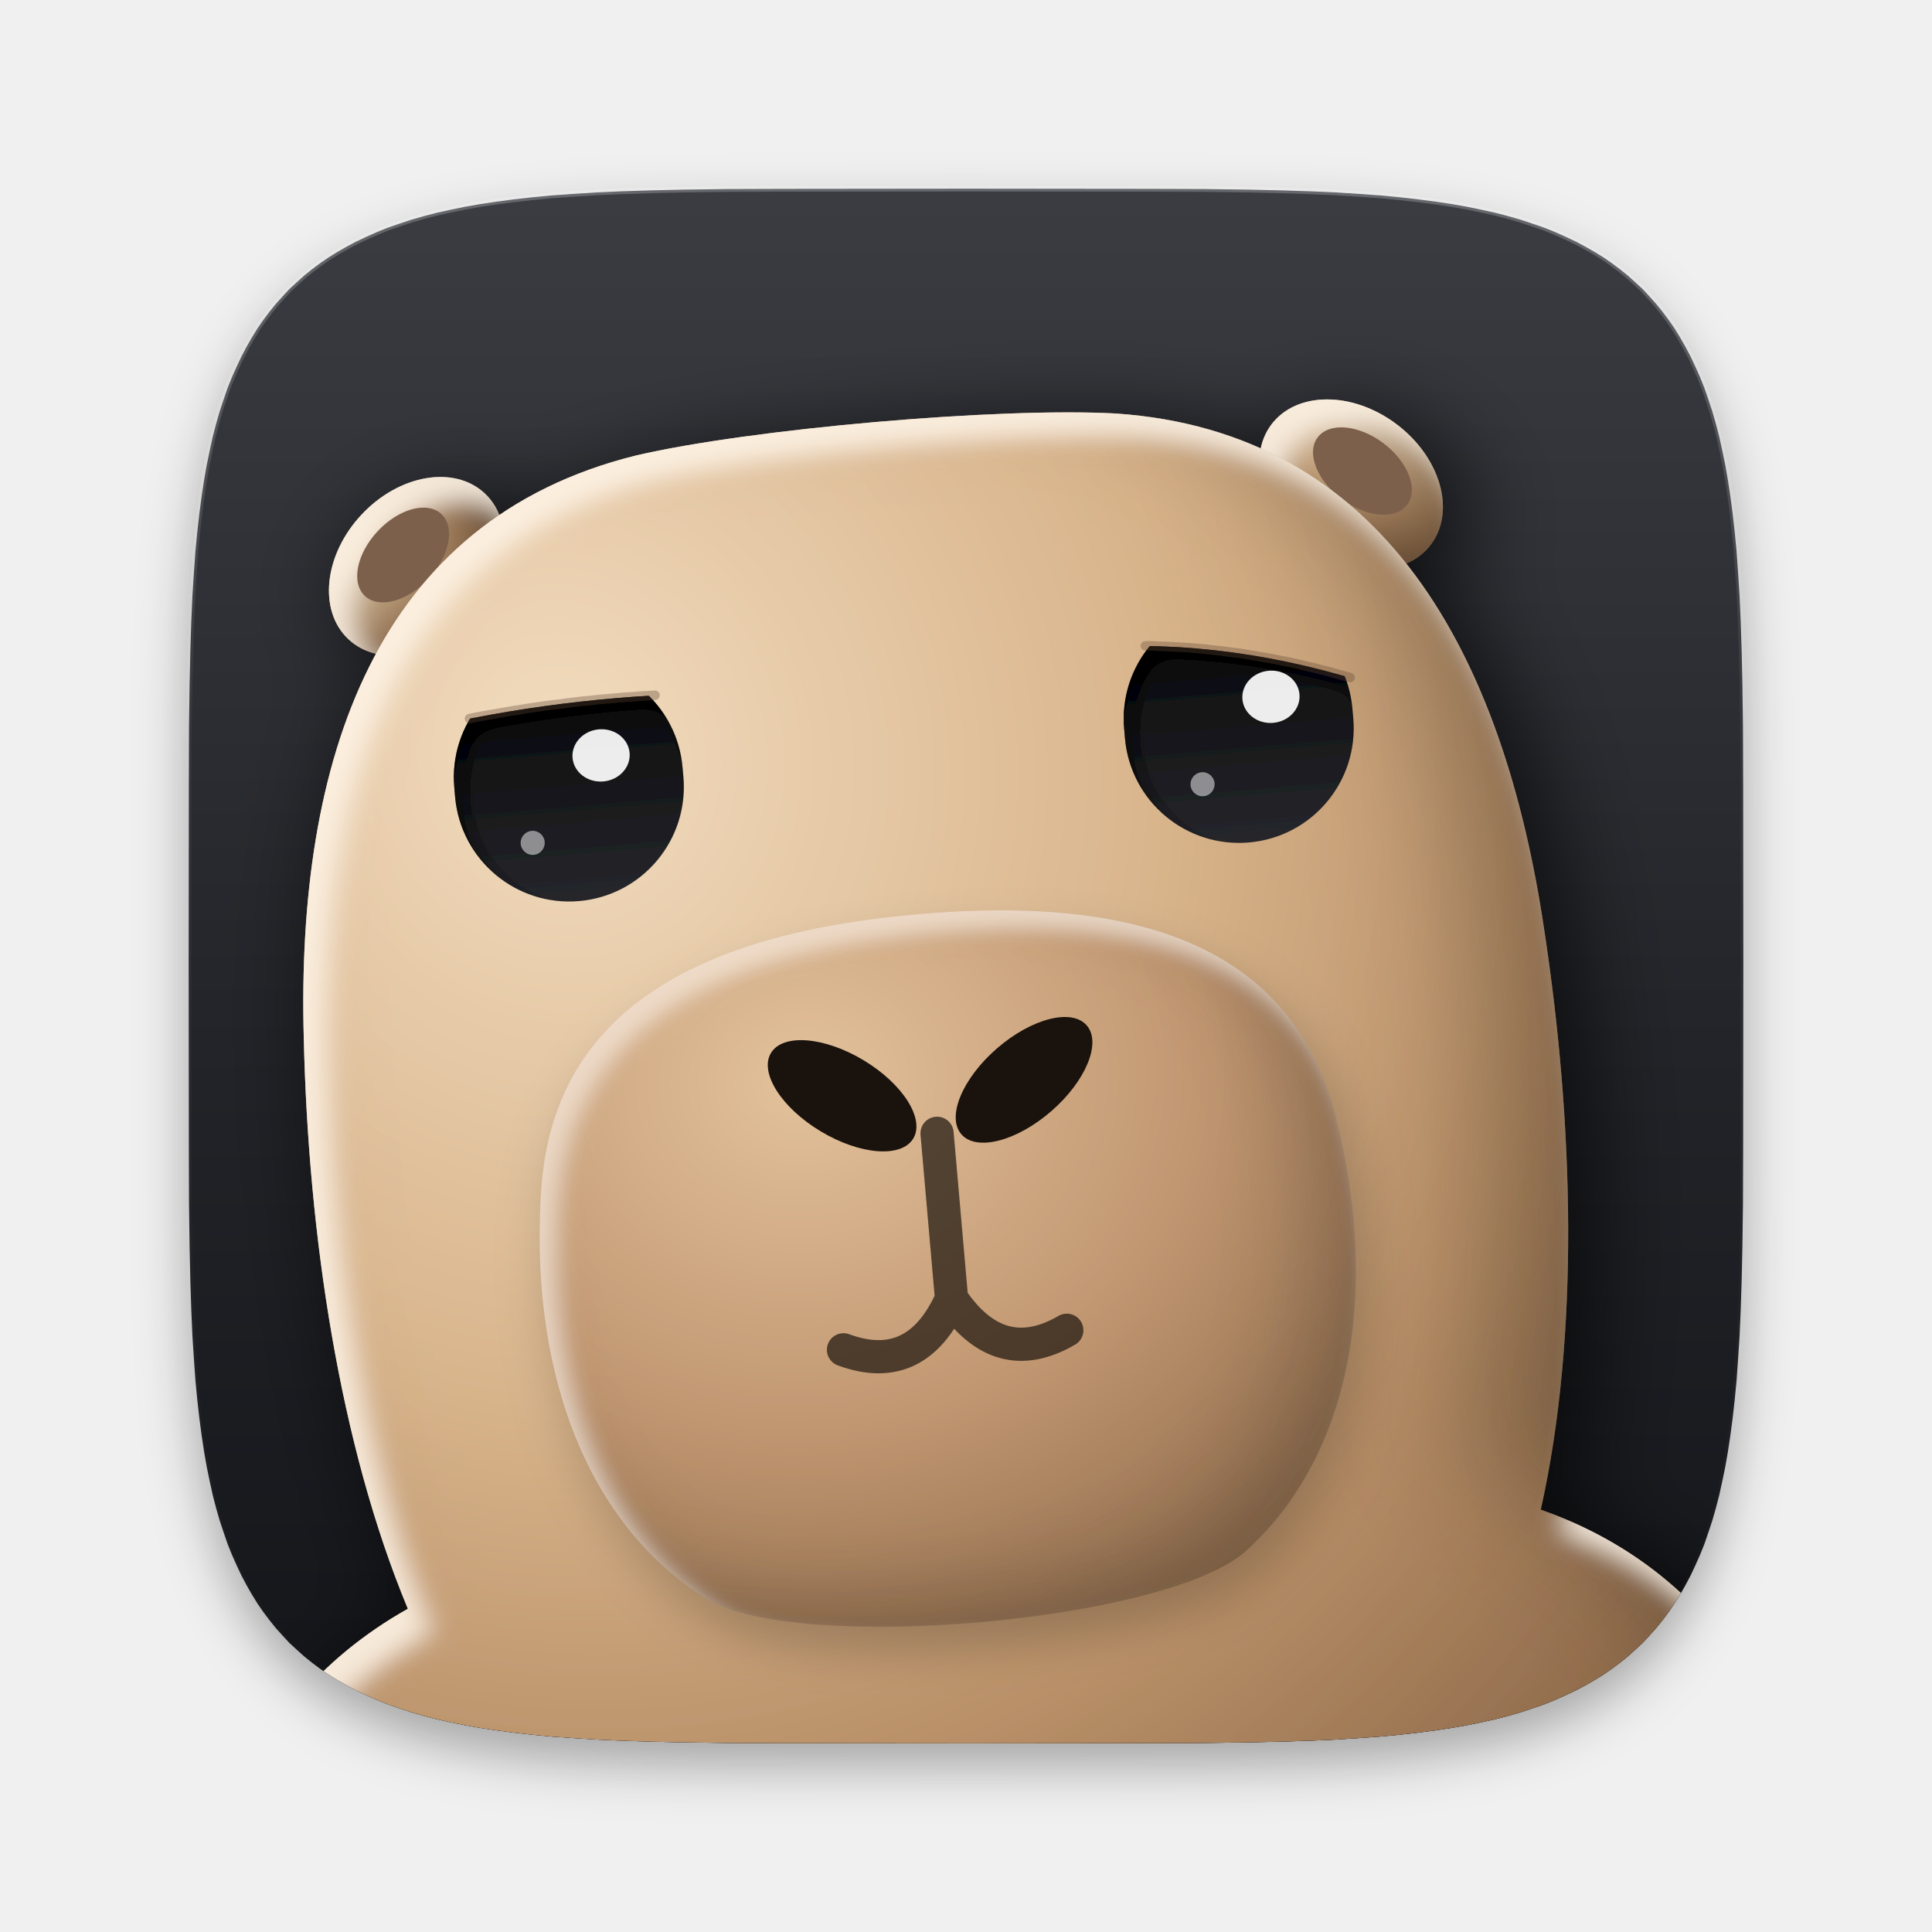
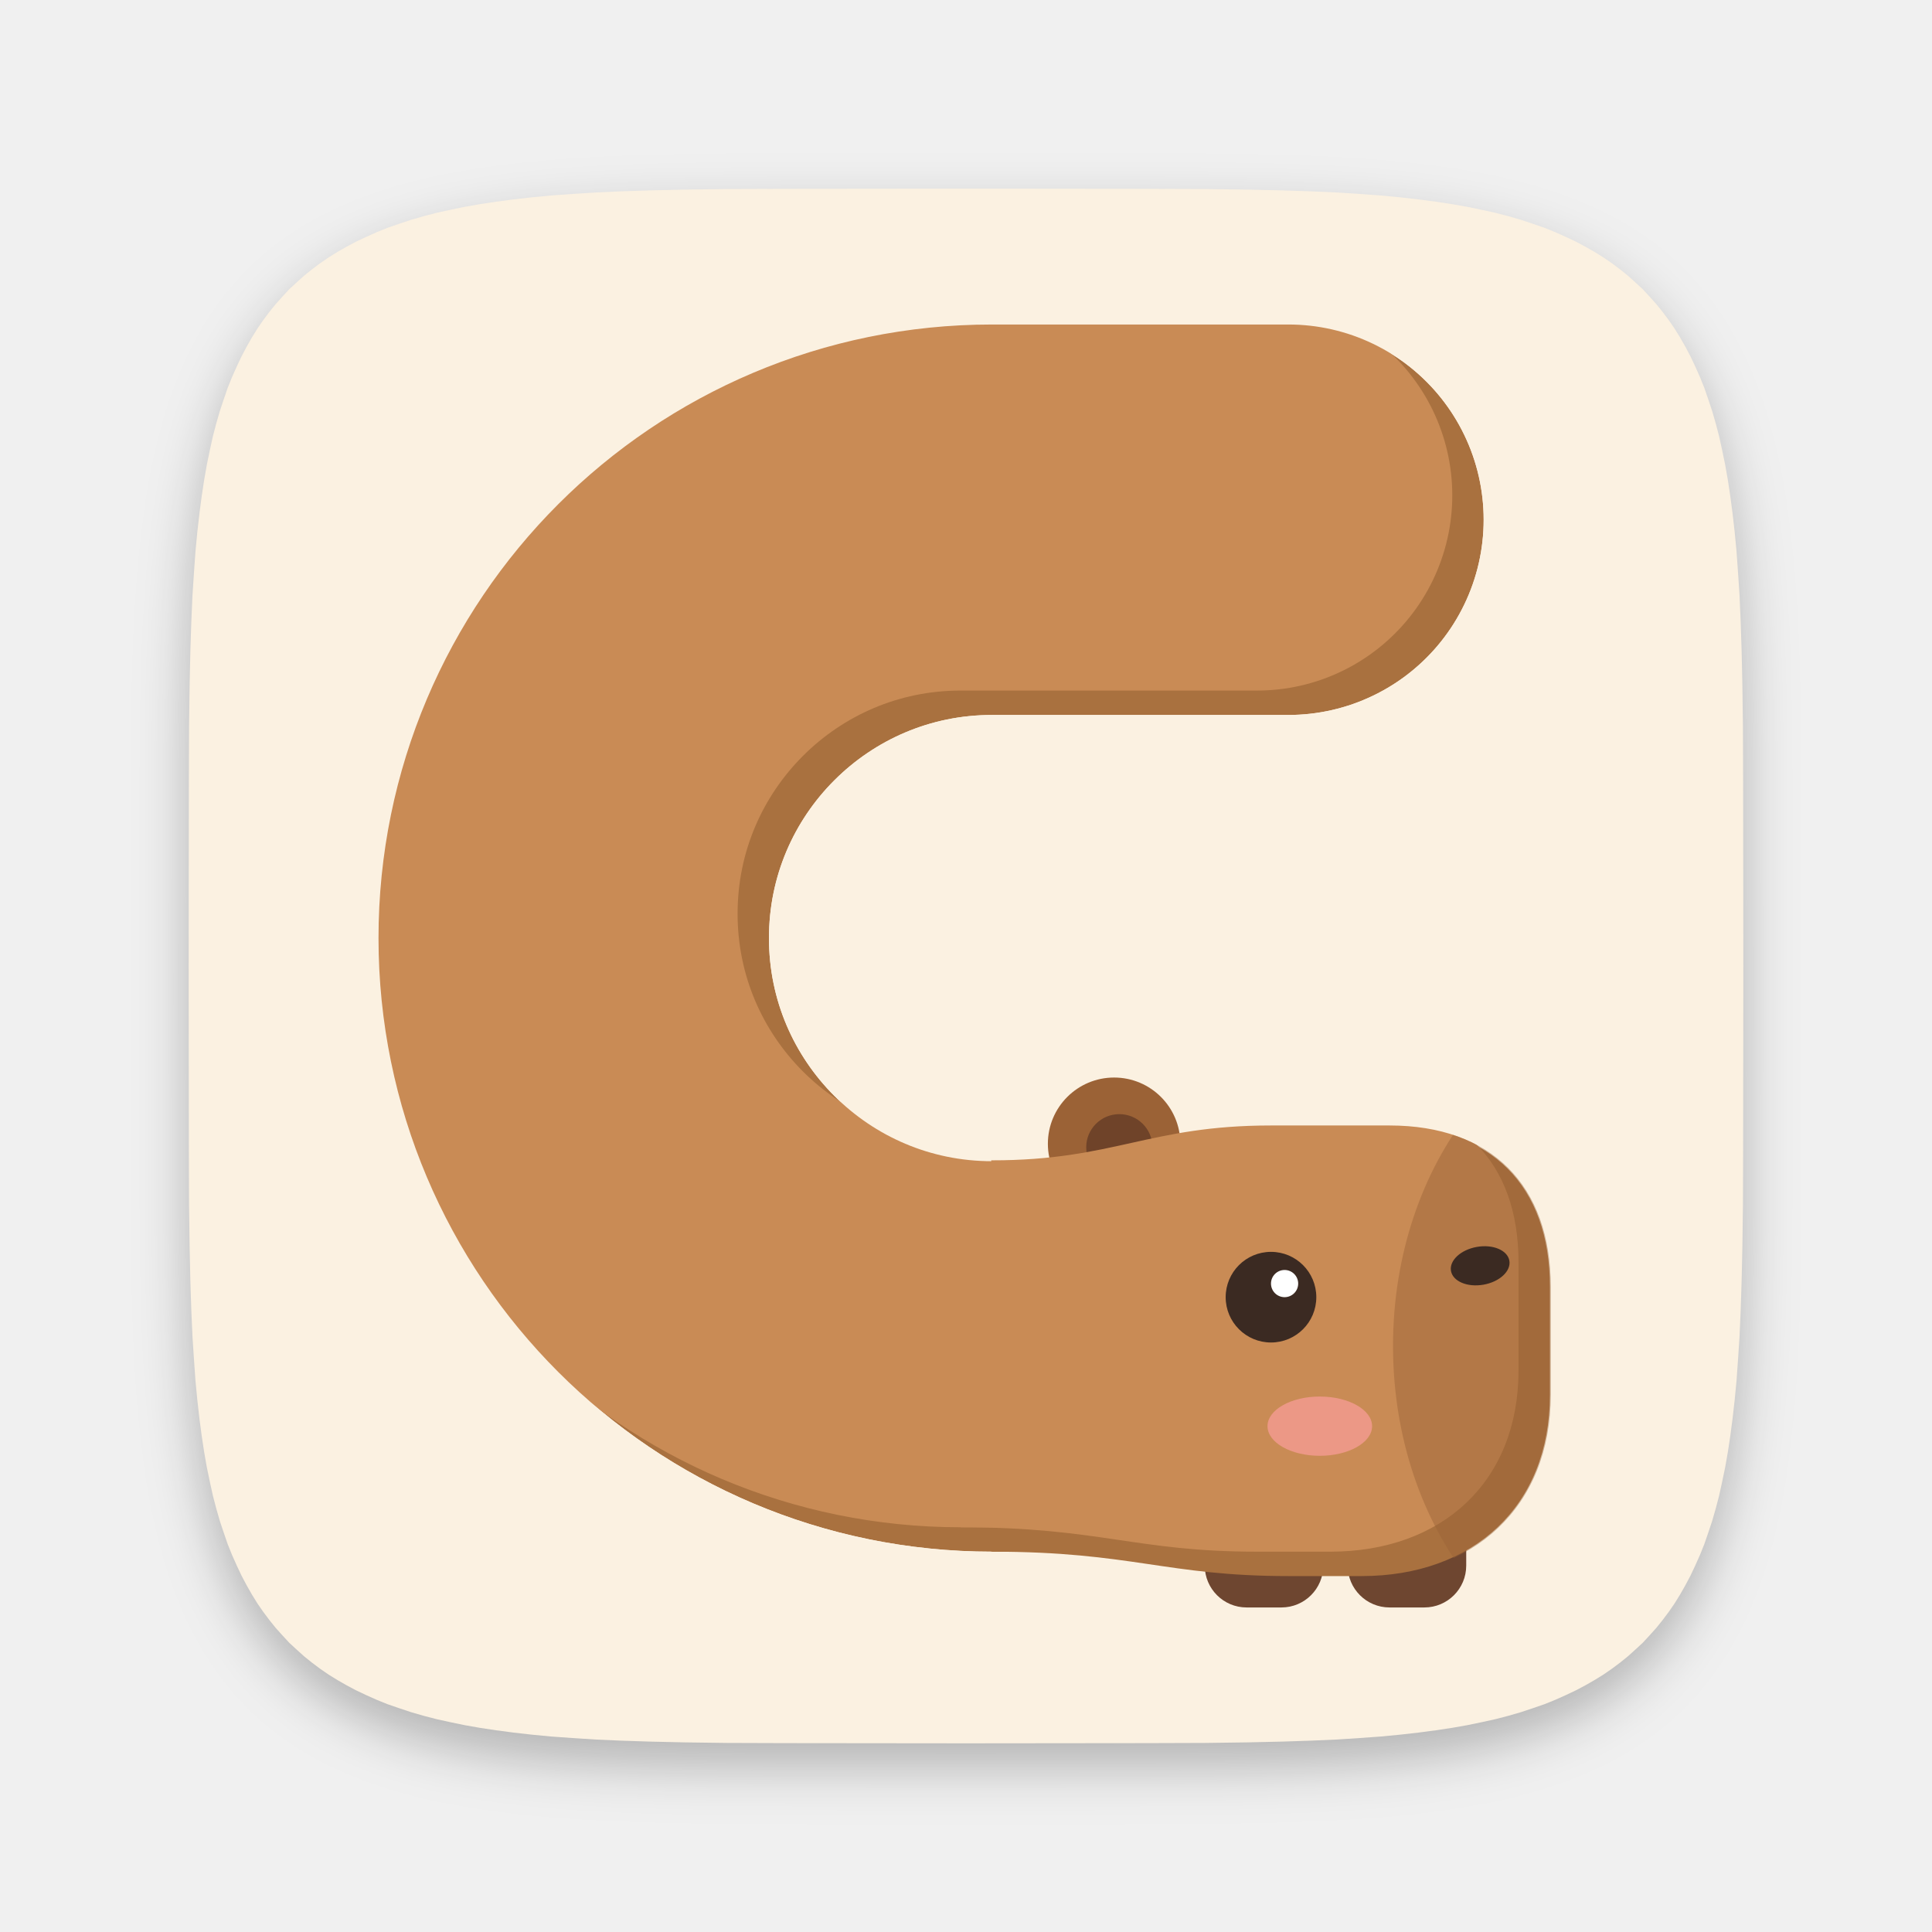
- <svg xmlns="http://www.w3.org/2000/svg" viewBox="0 0 1024 1024" width="1024" height="1024">
+ <svg xmlns="http://www.w3.org/2000/svg" width="1024" height="1024" viewBox="0 0 1024 1024">
  <defs>
    <filter id="tileDrop" x="-10%" y="-10%" width="120%" height="125%">
      <feGaussianBlur stdDeviation="14" />
    </filter>
    <path id="squircle" d="M924.0 512.0 L923.9 608.0 L923.8 638.6 L923.5 660.9 L923.1 679.0 L922.6 694.5 L922.0 708.2 L921.2 720.5 L920.4 731.8 L919.4 742.2 L918.3 751.9 L917.1 761.0 L915.8 769.6 L914.4 777.6 L912.8 785.3 L911.2 792.6 L909.4 799.5 L907.5 806.1 L905.4 812.4 L903.3 818.5 L901.0 824.2 L898.5 829.8 L896.0 835.1 L893.3 840.2 L890.5 845.1 L887.6 849.8 L884.5 854.3 L881.2 858.7 L877.9 862.8 L874.3 866.8 L870.7 870.7 L866.8 874.3 L862.8 877.9 L858.7 881.2 L854.3 884.5 L849.8 887.6 L845.1 890.5 L840.2 893.3 L835.1 896.0 L829.8 898.5 L824.2 901.0 L818.5 903.3 L812.4 905.4 L806.1 907.5 L799.5 909.4 L792.6 911.2 L785.3 912.8 L777.6 914.4 L769.6 915.8 L761.0 917.1 L751.9 918.3 L742.2 919.4 L731.8 920.4 L720.5 921.2 L708.2 922.0 L694.5 922.6 L679.0 923.1 L660.9 923.5 L638.6 923.8 L608.0 923.9 L512.0 924.0 L416.0 923.9 L385.4 923.8 L363.1 923.5 L345.0 923.1 L329.5 922.6 L315.8 922.0 L303.5 921.2 L292.2 920.4 L281.8 919.4 L272.1 918.3 L263.0 917.1 L254.4 915.8 L246.4 914.4 L238.7 912.8 L231.4 911.2 L224.5 909.4 L217.9 907.5 L211.6 905.4 L205.5 903.3 L199.8 901.0 L194.2 898.5 L188.9 896.0 L183.8 893.3 L178.9 890.5 L174.2 887.6 L169.7 884.5 L165.3 881.2 L161.2 877.9 L157.2 874.3 L153.3 870.7 L149.7 866.8 L146.1 862.8 L142.8 858.7 L139.5 854.3 L136.4 849.8 L133.5 845.1 L130.7 840.2 L128.0 835.1 L125.5 829.8 L123.0 824.2 L120.7 818.5 L118.6 812.4 L116.5 806.1 L114.6 799.5 L112.8 792.6 L111.2 785.3 L109.6 777.6 L108.2 769.6 L106.9 761.0 L105.7 751.9 L104.6 742.2 L103.6 731.8 L102.8 720.5 L102.0 708.2 L101.4 694.5 L100.9 679.0 L100.5 660.9 L100.2 638.6 L100.1 608.0 L100.0 512.0 L100.1 416.0 L100.2 385.4 L100.5 363.1 L100.9 345.0 L101.4 329.5 L102.0 315.8 L102.8 303.5 L103.6 292.2 L104.6 281.8 L105.7 272.1 L106.9 263.0 L108.2 254.4 L109.6 246.4 L111.2 238.7 L112.8 231.4 L114.6 224.5 L116.5 217.9 L118.6 211.6 L120.7 205.5 L123.0 199.8 L125.5 194.2 L128.0 188.9 L130.7 183.8 L133.5 178.9 L136.4 174.2 L139.5 169.7 L142.8 165.3 L146.1 161.2 L149.7 157.2 L153.3 153.3 L157.2 149.7 L161.2 146.1 L165.3 142.8 L169.7 139.5 L174.2 136.4 L178.9 133.5 L183.8 130.7 L188.9 128.0 L194.2 125.5 L199.8 123.0 L205.5 120.7 L211.6 118.6 L217.9 116.5 L224.5 114.6 L231.4 112.8 L238.7 111.2 L246.4 109.6 L254.4 108.2 L263.0 106.9 L272.1 105.7 L281.8 104.6 L292.2 103.6 L303.5 102.8 L315.8 102.0 L329.5 101.4 L345.0 100.9 L363.1 100.5 L385.4 100.2 L416.0 100.1 L512.0 100.0 L608.0 100.1 L638.6 100.2 L660.9 100.5 L679.0 100.9 L694.5 101.4 L708.2 102.0 L720.5 102.8 L731.8 103.6 L742.2 104.6 L751.9 105.7 L761.0 106.9 L769.6 108.2 L777.6 109.6 L785.3 111.2 L792.6 112.8 L799.5 114.6 L806.1 116.5 L812.4 118.6 L818.5 120.7 L824.2 123.0 L829.8 125.5 L835.1 128.0 L840.2 130.7 L845.1 133.5 L849.8 136.4 L854.3 139.5 L858.7 142.8 L862.8 146.1 L866.8 149.7 L870.7 153.3 L874.3 157.2 L877.9 161.2 L881.2 165.3 L884.5 169.7 L887.6 174.2 L890.5 178.9 L893.3 183.8 L896.0 188.9 L898.5 194.2 L901.0 199.8 L903.3 205.5 L905.4 211.6 L907.5 217.9 L909.4 224.5 L911.2 231.4 L912.8 238.7 L914.4 246.4 L915.8 254.4 L917.1 263.0 L918.3 272.1 L919.4 281.8 L920.4 292.2 L921.2 303.5 L922.0 315.8 L922.6 329.5 L923.1 345.0 L923.5 363.1 L923.8 385.4 L923.9 416.0 Z" />
    <clipPath id="clip">
      <use href="#squircle" />
    </clipPath>
-     <linearGradient id="bg" x1="0" y1="0" x2="0" y2="1">
-       <stop offset="0" stop-color="#3a3c42" />
-       <stop offset="0.55" stop-color="#232429" />
-       <stop offset="1" stop-color="#141519" />
-     </linearGradient>
-     <linearGradient id="rim" x1="0" y1="0" x2="0" y2="1">
-       <stop offset="0" stop-color="#fff" stop-opacity="0.22" />
-       <stop offset="0.35" stop-color="#fff" stop-opacity="0.04" />
-       <stop offset="1" stop-color="#fff" stop-opacity="0" />
-     </linearGradient>
-     <radialGradient id="body" cx="0.30" cy="0.18" r="0.95">
-       <stop offset="0" stop-color="#f2dcbf" />
-       <stop offset="0.38" stop-color="#d8b48b" />
-       <stop offset="0.62" stop-color="#b88f67" />
-       <stop offset="0.86" stop-color="#8c6849" />
-       <stop offset="1" stop-color="#5e4533" />
-     </radialGradient>
-     <radialGradient id="muzzle" cx="0.34" cy="0.22" r="0.9">
-       <stop offset="0" stop-color="#e3c29c" />
-       <stop offset="0.55" stop-color="#c09670" />
-       <stop offset="1" stop-color="#8d6a4b" />
-     </radialGradient>
-     <linearGradient id="eye" x1="0" y1="0" x2="0" y2="1">
-       <stop offset="0" stop-color="#050506" />
-       <stop offset="1" stop-color="#26272c" />
-     </linearGradient>
-     <linearGradient id="pad" x1="0" y1="0" x2="0.3" y2="1">
-       <stop offset="0" stop-color="#7f604a" />
-       <stop offset="1" stop-color="#5f4636" />
-     </linearGradient>
-     <radialGradient id="earIn" cx="0.5" cy="0.4" r="0.6">
-       <stop offset="0" stop-color="#7d604b" />
-       <stop offset="1" stop-color="#a8876a" stop-opacity="0.2" />
-     </radialGradient>
-     <filter id="sculpt" x="-20%" y="-20%" width="140%" height="140%">
-       <feGaussianBlur in="SourceAlpha" stdDeviation="30" result="b1" />
-       <feOffset in="b1" dx="-34" dy="-26" result="o1" />
-       <feComposite in="SourceAlpha" in2="o1" operator="out" result="edge1" />
-       <feFlood flood-color="#3b2f26" flood-opacity="0.55" />
-       <feComposite in2="edge1" operator="in" result="shade" />
-       <feGaussianBlur in="SourceAlpha" stdDeviation="6" result="b2" />
-       <feOffset in="b2" dx="10" dy="12" result="o2" />
-       <feComposite in="SourceAlpha" in2="o2" operator="out" result="edge2" />
-       <feFlood flood-color="#fff4e6" flood-opacity="0.85" />
-       <feComposite in2="edge2" operator="in" result="shine" />
-       <feMerge>
-         <feMergeNode in="SourceGraphic" />
-         <feMergeNode in="shade" />
-         <feMergeNode in="shine" />
-       </feMerge>
-     </filter>
-     <filter id="sculptSoft" x="-20%" y="-20%" width="140%" height="140%">
-       <feGaussianBlur in="SourceAlpha" stdDeviation="20" result="b1" />
-       <feOffset in="b1" dx="-20" dy="-16" result="o1" />
-       <feComposite in="SourceAlpha" in2="o1" operator="out" result="edge1" />
-       <feFlood flood-color="#3b2f26" flood-opacity="0.4" />
-       <feComposite in2="edge1" operator="in" result="shade" />
-       <feGaussianBlur in="SourceAlpha" stdDeviation="5" result="b2" />
-       <feOffset in="b2" dx="7" dy="9" result="o2" />
-       <feComposite in="SourceAlpha" in2="o2" operator="out" result="edge2" />
-       <feFlood flood-color="#fff4e6" flood-opacity="0.59" />
-       <feComposite in2="edge2" operator="in" result="shine" />
-       <feMerge>
-         <feMergeNode in="SourceGraphic" />
-         <feMergeNode in="shade" />
-         <feMergeNode in="shine" />
-       </feMerge>
-     </filter>
-     <filter id="cast" x="-20%" y="-20%" width="140%" height="140%">
-       <feGaussianBlur in="SourceAlpha" stdDeviation="22" />
-       <feOffset dx="10" dy="6" />
-       <feComponentTransfer>
-         <feFuncA type="linear" slope="0.7" />
-       </feComponentTransfer>
-     </filter>
-     <filter id="muzzleDrop" x="-20%" y="-20%" width="140%" height="150%">
-       <feGaussianBlur in="SourceAlpha" stdDeviation="12" />
-       <feOffset dx="4" dy="12" />
-       <feComponentTransfer>
-         <feFuncA type="linear" slope="0.2" />
-       </feComponentTransfer>
-     </filter>
-     <linearGradient id="muzzleFade" gradientUnits="userSpaceOnUse" x1="0" y1="500" x2="0" y2="640">
-       <stop offset="0" stop-color="#fff" stop-opacity="0" />
-       <stop offset="1" stop-color="#fff" />
-     </linearGradient>
-     <mask id="muzzleMask" maskUnits="userSpaceOnUse" x="0" y="0" width="1024" height="1100">
-       <rect width="1024" height="1100" fill="url(#muzzleFade)" />
-     </mask>
-     <filter id="softShadow" x="-50%" y="-200%" width="200%" height="500%">
-       <feGaussianBlur stdDeviation="8" />
-     </filter>
-     <filter id="padBlur" x="-30%" y="-50%" width="160%" height="200%">
-       <feGaussianBlur stdDeviation="4" />
-     </filter>
-     <filter id="eyeInset" x="-30%" y="-30%" width="160%" height="160%">
-       <feGaussianBlur in="SourceAlpha" stdDeviation="5" result="b" />
-       <feOffset in="b" dx="4" dy="7" result="o" />
-       <feComposite in="SourceAlpha" in2="o" operator="out" result="e" />
-       <feFlood flood-color="#000" flood-opacity="0.9" />
-       <feComposite in2="e" operator="in" result="s" />
-       <feMerge>
-         <feMergeNode in="SourceGraphic" />
-         <feMergeNode in="s" />
-       </feMerge>
-     </filter>
  </defs>
-   <use class="tile-shadow" href="#squircle" fill="#000" opacity="0.32" transform="translate(0 12)" filter="url(#tileDrop)" />
-   <use href="#squircle" fill="url(#bg)" />
+   <use class="tile-shadow" href="#squircle" fill="#000" opacity="0.26" transform="translate(0 12)" filter="url(#tileDrop)" />
+   <use href="#squircle" fill="#FBF1E1" />
  <g clip-path="url(#clip)">
-     <g transform="translate(512 1040) scale(1.1) translate(-512 -1000) rotate(-5 512 760)">
-       <g fill="#000" filter="url(#cast)">
-         <ellipse cx="286" cy="306" rx="48.1" ry="36.4" transform="rotate(-42 286 306)" />
-         <ellipse cx="738" cy="306" rx="48.1" ry="36.4" transform="rotate(42 738 306)" />
-         <path d="M 104 1110 C 104 936 150 846 238 806 C 212 724 206 622 212 528 C 220 394 268 282 396 262 C 452 254 572 254 628 262 C 756 282 804 394 812 528 C 818 622 812 724 786 806 C 874 846 920 936 920 1110 Z" />
-       </g>
-       <g filter="url(#sculpt)">
-         <g fill="url(#body)">
-           <ellipse cx="286" cy="306" rx="48.1" ry="36.4" transform="rotate(-42 286 306)" />
-           <ellipse cx="738" cy="306" rx="48.1" ry="36.4" transform="rotate(42 738 306)" />
+     <g transform="translate(45.4 -1.7) scale(0.9239)">
+       <path d="M642 860 H710 V900 A24 24 0 0 1 686 924 H666 A24 24 0 0 1 642 900 V860 Z" fill="#6E4630" />
+       <path d="M724 860 H792 V900 A24 24 0 0 1 768 924 H748 A24 24 0 0 1 724 900 V860 Z" fill="#6E4630" />
+       <circle cx="590" cy="658" r="38" fill="#9B6236" />
+       <circle cx="593" cy="660" r="19" fill="#6F4329" />
+       <mask id="c2s" maskUnits="userSpaceOnUse" x="-300" y="-300" width="1624" height="1624">
+         <g fill="#fff" stroke="#fff">
+           <path d="M690 300 L520 300 A240 240 0 0 0 520 780 L560 780" fill="none" stroke="#fff" stroke-width="224" stroke-linecap="round" stroke-linejoin="round" />
+           <path d="M520 668.0 C590 668.0 610 648 680 648 L748 648 C806 648 840 682 840 740 L840 802 C840 866 796 906 732 906 L690 906 C620 906 600 892.0 520 892.0 Z" fill="#fff" />
+         </g>
+       </mask>
+       <g mask="url(#c2s)">
+         <path d="M690 300 L520 300 A240 240 0 0 0 520 780 L560 780" fill="none" stroke="#A9713F" stroke-width="224" stroke-linecap="round" stroke-linejoin="round" />
+         <path d="M520 668.0 C590 668.0 610 648 680 648 L748 648 C806 648 840 682 840 740 L840 802 C840 866 796 906 732 906 L690 906 C620 906 600 892.0 520 892.0 Z" fill="#A9713F" />
+         <g transform="translate(-18 -14)">
+           <path d="M690 300 L520 300 A240 240 0 0 0 520 780 L560 780" fill="none" stroke="#C98B55" stroke-width="224" stroke-linecap="round" stroke-linejoin="round" />
+           <path d="M520 668.0 C590 668.0 610 648 680 648 L748 648 C806 648 840 682 840 740 L840 802 C840 866 796 906 732 906 L690 906 C620 906 600 892.0 520 892.0 Z" fill="#C98B55" />
        </g>
      </g>
-       <ellipse cx="280" cy="300" rx="27" ry="16.8" transform="rotate(-42 280 300)" fill="#7d604b" />
-       <ellipse cx="744" cy="300" rx="27" ry="16.8" transform="rotate(42 744 300)" fill="#7d604b" />
-       <g filter="url(#sculpt)">
-         <path d="M 104 1110 C 104 936 150 846 238 806 C 212 724 206 622 212 528 C 220 394 268 282 396 262 C 452 254 572 254 628 262 C 756 282 804 394 812 528 C 818 622 812 724 786 806 C 874 846 920 936 920 1110 Z" fill="url(#body)" />
+       <mask id="c2sh" maskUnits="userSpaceOnUse" x="-300" y="-300" width="1624" height="1624">
+         <g fill="#fff" stroke="#fff">
+           <path d="M520 668.0 C590 668.0 610 648 680 648 L748 648 C806 648 840 682 840 740 L840 802 C840 866 796 906 732 906 L690 906 C620 906 600 892.0 520 892.0 Z" fill="#fff" />
+         </g>
+       </mask>
+       <g mask="url(#c2sh)">
+         <ellipse cx="900" cy="774" rx="150" ry="190" fill="#9A6236" opacity=".45" />
      </g>
-       <path d="M 512 494 C 620 494 690 526 704 608 C 718 694 698 772 642 814 C 600 844 424 844 382 814 C 326 772 306 694 320 608 C 334 526 404 494 512 494 Z" fill="#000" filter="url(#muzzleDrop)" />
-       <g filter="url(#sculptSoft)">
-         <path d="M 512 494 C 620 494 690 526 704 608 C 718 694 698 772 642 814 C 600 844 424 844 382 814 C 326 772 306 694 320 608 C 334 526 404 494 512 494 Z" fill="url(#muzzle)" />
-       </g>
-       <clipPath id="lids0">
-         <path d="M 419.2 379.2 Q 350.0 374.4 280.8 384.4 L 280.8 531.0 L 419.2 531.0 Z" />
-       </clipPath>
-       <g filter="url(#eyeInset)">
-         <g clip-path="url(#lids0)">
-           <rect x="294.8" y="358.5" width="110.4" height="115.0" rx="55.2" fill="url(#eye)" />
-         </g>
-       </g>
-       <path d="M 395.0 377.9 L 391.5 377.8 L 388.1 377.7 L 384.6 377.7 L 381.1 377.6 L 377.7 377.6 L 374.2 377.6 L 370.8 377.6 L 367.3 377.6 L 363.8 377.7 L 360.4 377.7 L 356.9 377.8 L 353.5 377.9 L 350.0 378.1 L 346.5 378.2 L 343.1 378.3 L 339.6 378.5 L 336.2 378.7 L 332.7 378.9 L 329.2 379.2 L 325.8 379.4 L 322.3 379.7 L 318.9 380.0 L 315.4 380.3 L 311.9 380.6 L 308.5 380.9 L 305.0 381.3" fill="none" stroke="#5e4533" stroke-width="4.6" stroke-linecap="round" stroke-linejoin="round" opacity="0.35" />
-       <ellipse cx="366.6" cy="404.5" rx="13.8" ry="12.6" fill="#fff" opacity="0.92" />
-       <circle cx="330.1" cy="443.6" r="5.8" fill="#fff" opacity="0.5" />
-       <clipPath id="lids1">
-         <path d="M 604.8 373.2 Q 674.0 374.4 743.2 404.4 L 743.2 531.0 L 604.8 531.0 Z" />
-       </clipPath>
-       <g filter="url(#eyeInset)">
-         <g clip-path="url(#lids1)">
-           <rect x="618.8" y="358.5" width="110.4" height="115.0" rx="55.2" fill="url(#eye)" />
-         </g>
-       </g>
-       <path d="M 632.5 374.8 L 635.9 375.1 L 639.4 375.6 L 642.9 376.0 L 646.3 376.5 L 649.8 377.0 L 653.2 377.5 L 656.7 378.1 L 660.2 378.7 L 663.6 379.4 L 667.1 380.1 L 670.5 380.8 L 674.0 381.6 L 677.5 382.3 L 680.9 383.2 L 684.4 384.1 L 687.8 385.0 L 691.3 385.9 L 694.8 386.9 L 698.2 387.9 L 701.7 388.9 L 705.1 390.0 L 708.6 391.2 L 712.1 392.3 L 715.5 393.5 L 719.0 394.7 L 722.4 396.0 L 725.9 397.3 L 729.4 398.6" fill="none" stroke="#5e4533" stroke-width="4.6" stroke-linecap="round" stroke-linejoin="round" opacity="0.35" />
-       <ellipse cx="690.6" cy="404.5" rx="13.8" ry="12.6" fill="#fff" opacity="0.92" />
-       <circle cx="654.1" cy="443.6" r="5.8" fill="#fff" opacity="0.5" />
-       <ellipse cx="468" cy="578" rx="40" ry="20" transform="rotate(36 468 578)" fill="#1a120c" />
-       <ellipse cx="556" cy="578" rx="40" ry="20" transform="rotate(-36 556 578)" fill="#1a120c" />
-       <path d="M 512 600 L 512 680 M 458 700 Q 492 716 512 680 Q 532 716 566 700" stroke="#1a120c" stroke-width="16" stroke-linecap="round" stroke-linejoin="round" fill="none" opacity="0.7" />
+       <circle cx="680" cy="746" r="26" fill="#3B2A22" />
+       <circle cx="687.8" cy="738.2" r="7.8" fill="#fff" />
+       <ellipse cx="800" cy="728" rx="17" ry="11" fill="#3B2A22" transform="rotate(-10 800 728)" />
+       <ellipse cx="708" cy="820" rx="30" ry="17" fill="#F29A8E" opacity=".85" />
    </g>
  </g>
-   <use href="#squircle" fill="none" stroke="url(#rim)" stroke-width="3" />
</svg>
